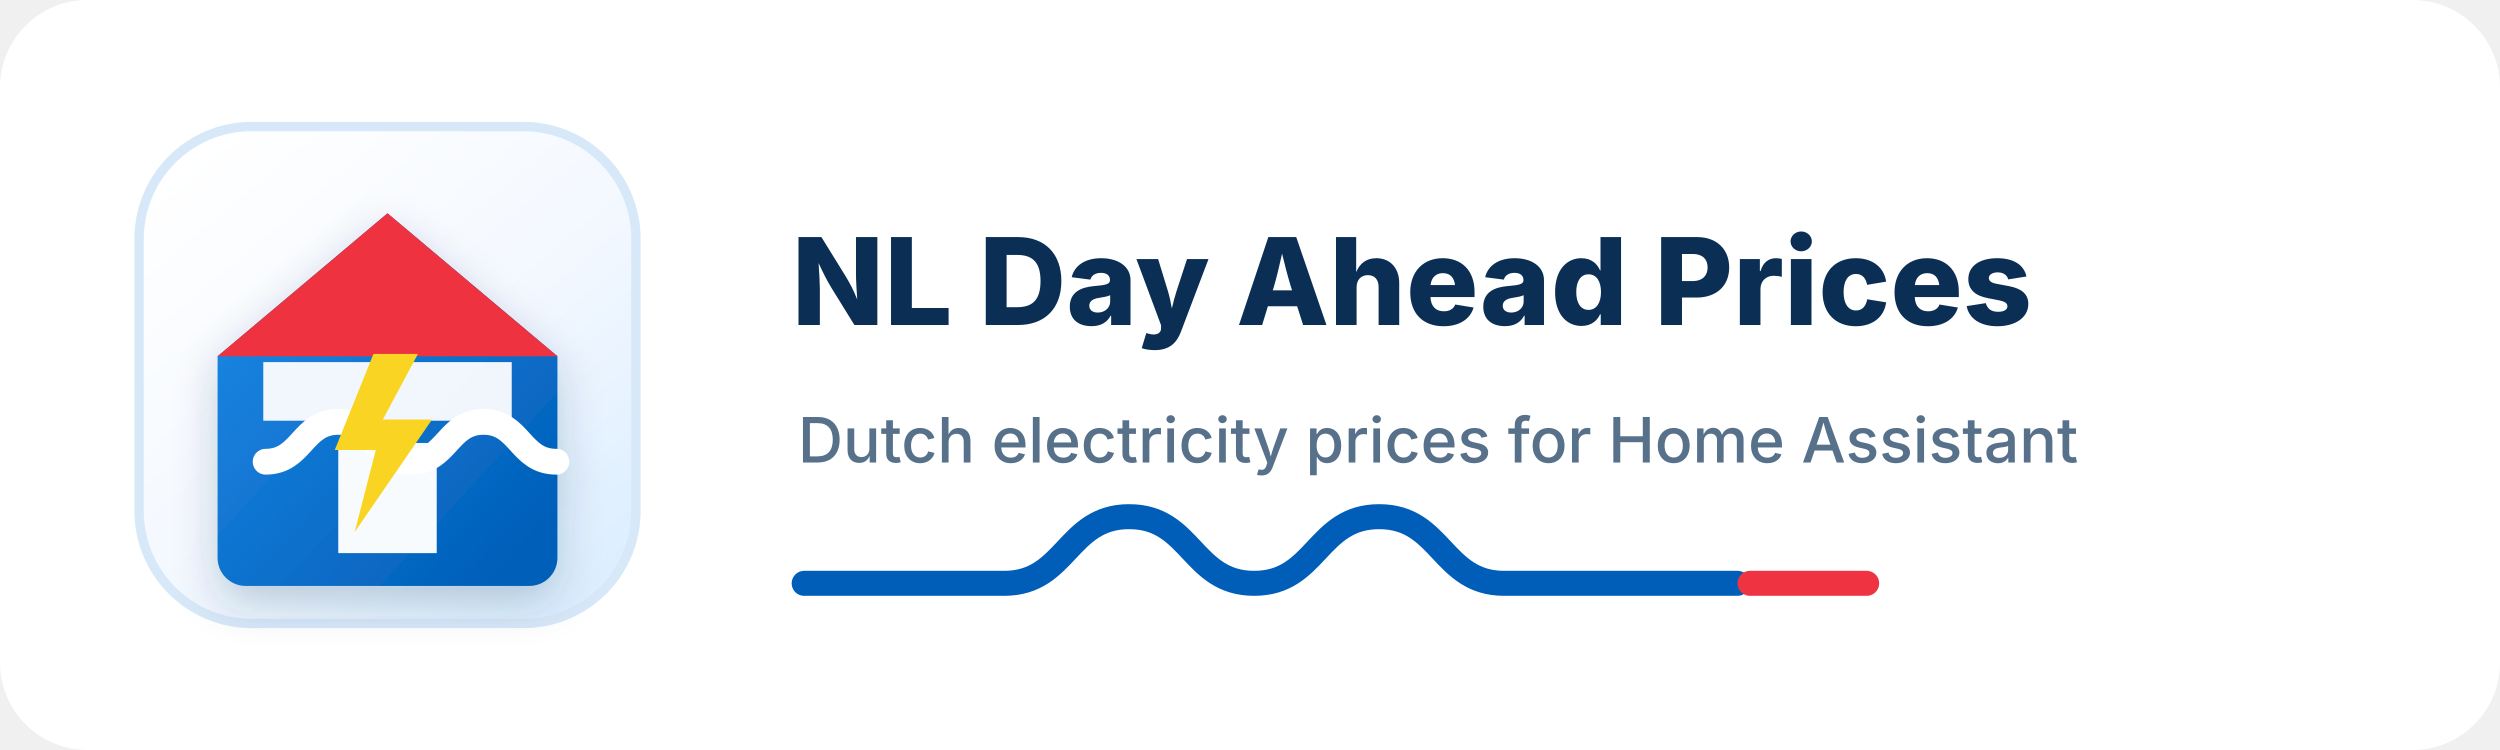
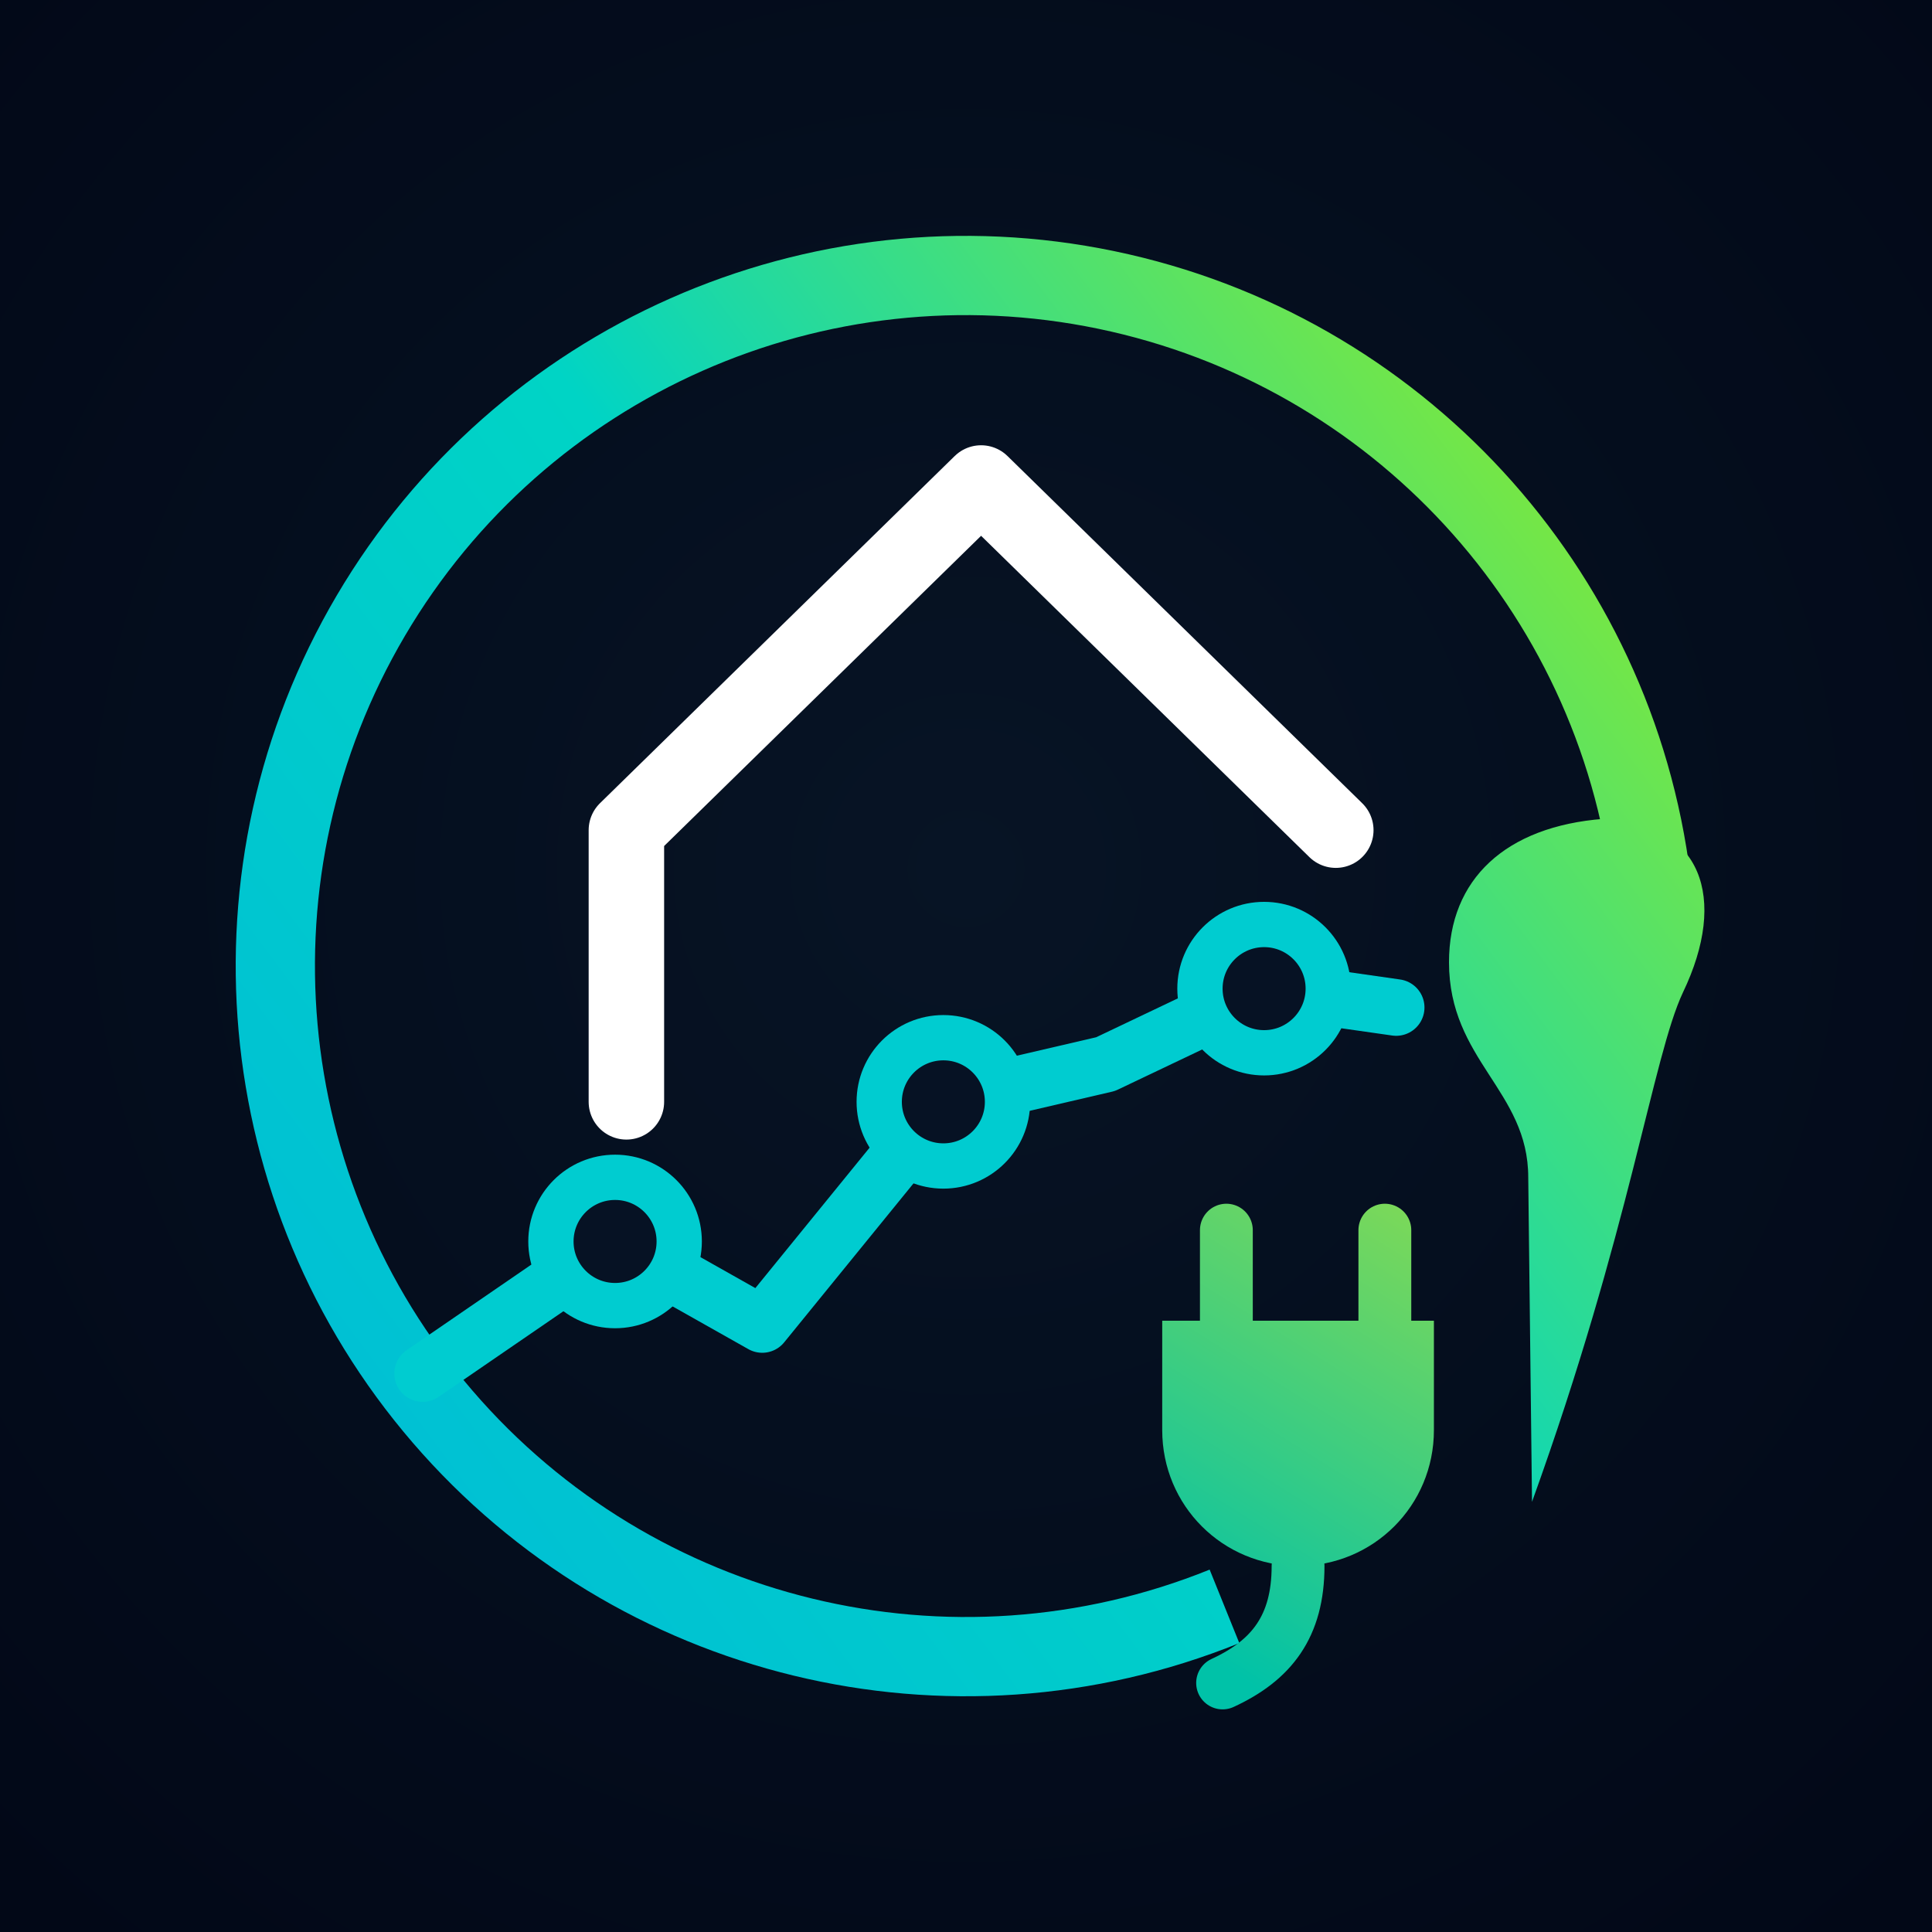
- <svg xmlns="http://www.w3.org/2000/svg" viewBox="0 0 1200 360" role="img" aria-labelledby="title desc">
-   <rect width="1200" height="360" rx="42" fill="#ffffff" />
-   <g transform="translate(42 36) scale(0.5625)">
-     <defs>
-       <linearGradient id="sky" x1="92" y1="60" x2="420" y2="452" gradientUnits="userSpaceOnUse">
-         <stop offset="0" stop-color="#ffffff" />
-         <stop offset="0.54" stop-color="#f3f8ff" />
-         <stop offset="1" stop-color="#dceeff" />
-       </linearGradient>
-       <linearGradient id="blue" x1="120" y1="162" x2="384" y2="404" gradientUnits="userSpaceOnUse">
-         <stop offset="0" stop-color="#1e88e5" />
-         <stop offset="1" stop-color="#005eb8" />
-       </linearGradient>
-       <filter id="shadow" x="-20%" y="-20%" width="140%" height="150%">
-         <feDropShadow dx="0" dy="14" stdDeviation="18" flood-color="#0b2e55" flood-opacity="0.22" />
-       </filter>
-     </defs>
-     <rect width="512" height="512" rx="112" fill="#ffffff" />
-     <rect x="44" y="44" width="424" height="424" rx="96" fill="url(#sky)" stroke="#d7e8f8" stroke-width="8" />
-     <g filter="url(#shadow)">
-       <path d="M111 240 256 118l145 122v172a24 24 0 0 1-24 24H135a24 24 0 0 1-24-24V240Z" fill="url(#blue)" />
-       <path d="M256 118 111 240h290L256 118Z" fill="#ef3340" />
-       <path d="M150 245h212v50H150z" fill="#ffffff" opacity="0.94" />
-       <path d="M152 330c31 0 31-34 62-34s31 34 62 34 31-34 62-34 31 34 62 34" fill="none" stroke="#ffffff" stroke-width="22" stroke-linecap="round" />
-       <path d="M214 408h84v-94h-84v94Z" fill="#ffffff" opacity="0.97" />
-       <path d="M244 238h38l-30 56h42l-66 96 18-70h-35l33-82Z" fill="#f9d423" />
-     </g>
-   </g>
-   <text x="380" y="156" fill="#0b2e55" font-family="Inter, Arial, sans-serif" font-size="58" font-weight="800">NL Day Ahead Prices</text>
-   <text x="383" y="222" fill="#58718b" font-family="Inter, Arial, sans-serif" font-size="30" font-weight="500">Dutch electricity prices for Home Assistant</text>
-   <path d="M386 280h96c30 0 30-32 60-32s30 32 60 32 30-32 60-32 30 32 60 32h112" fill="none" stroke="#005eb8" stroke-width="12" stroke-linecap="round" />
-   <path d="M840 280h56" stroke="#ef3340" stroke-width="12" stroke-linecap="round" />
+ <svg xmlns="http://www.w3.org/2000/svg" viewBox="0 0 512 512" role="img" aria-labelledby="title desc">
+   <defs>
+     <linearGradient id="enerpriceGradient" x1="82" y1="382" x2="438" y2="116" gradientUnits="userSpaceOnUse">
+       <stop offset="0" stop-color="#00BFD5" />
+       <stop offset="0.5" stop-color="#00D4C5" />
+       <stop offset="1" stop-color="#8BEA2E" />
+     </linearGradient>
+     <linearGradient id="plugGradient" x1="308" y1="432" x2="378" y2="320" gradientUnits="userSpaceOnUse">
+       <stop offset="0" stop-color="#00C2A8" />
+       <stop offset="1" stop-color="#7ED957" />
+     </linearGradient>
+     <radialGradient id="background" cx="50%" cy="45%" r="72%">
+       <stop offset="0" stop-color="#071425" />
+       <stop offset="1" stop-color="#020817" />
+     </radialGradient>
+   </defs>
+   <path d="M0 0h512v512H0Z" fill="url(#background)" />
+   <path d="M324.5 425.7A183 183 0 1 1 437.6 233.7" fill="none" stroke="url(#enerpriceGradient)" stroke-width="21" stroke-linecap="butt" />
+   <path d="M425 217C451 218 458 238 446 263C438 280 432 326 406 398L405 312C405 289 384 281 384 255C384 233 399 219 425 217Z" fill="url(#enerpriceGradient)" />
+   <path d="M166 292V220L260 128L354 220" fill="none" stroke="#FFFFFF" stroke-width="20" stroke-linecap="round" stroke-linejoin="round" />
+   <path d="M112 364L163 329L202 351L250 292L293 282L335 262L370 267" fill="none" stroke="#00CCD0" stroke-width="15" stroke-linecap="round" stroke-linejoin="round" />
+   <circle cx="163" cy="329" r="17" fill="#061224" stroke="#00CCD0" stroke-width="12" />
+   <circle cx="250" cy="292" r="17" fill="#061224" stroke="#00CCD0" stroke-width="12" />
+   <circle cx="335" cy="262" r="17" fill="#061224" stroke="#00CCD0" stroke-width="12" />
+   <path d="M308 350V379C308 399 324 415 344 415C364 415 380 399 380 379V350Z" fill="url(#plugGradient)" />
+   <path d="M325 326V358M367 326V358" fill="none" stroke="url(#plugGradient)" stroke-width="14" stroke-linecap="round" />
+   <path d="M344 415C344 431 337 440 324 446" fill="none" stroke="url(#plugGradient)" stroke-width="14" stroke-linecap="round" />
</svg>
